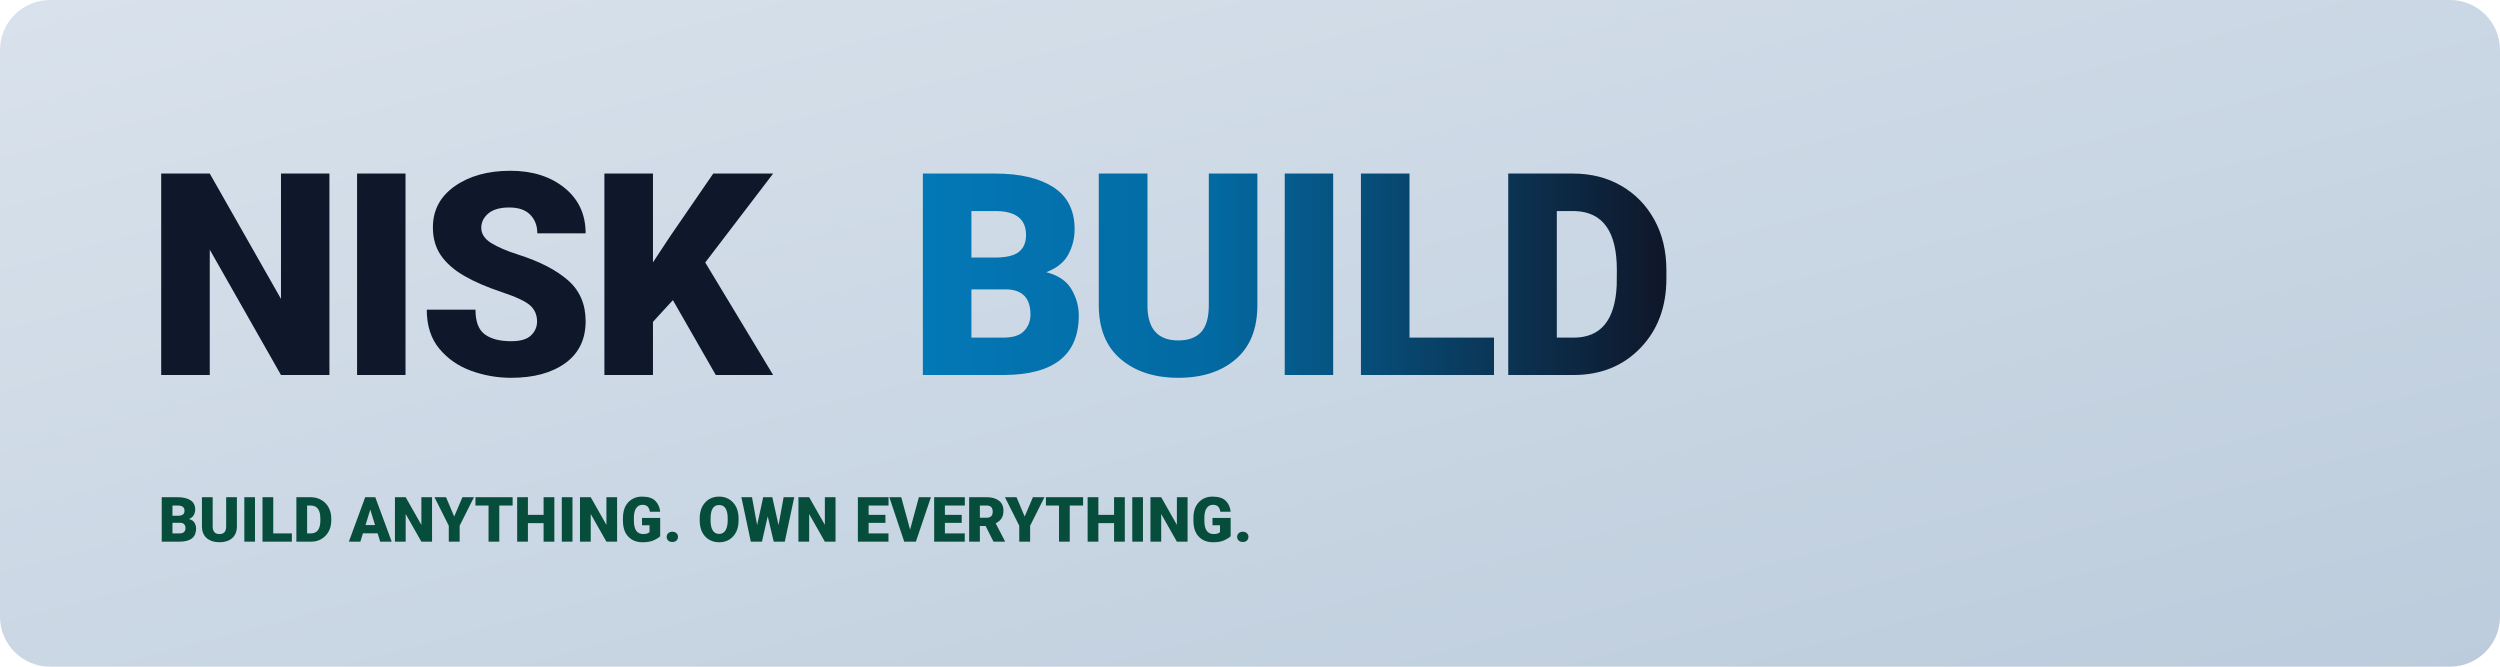
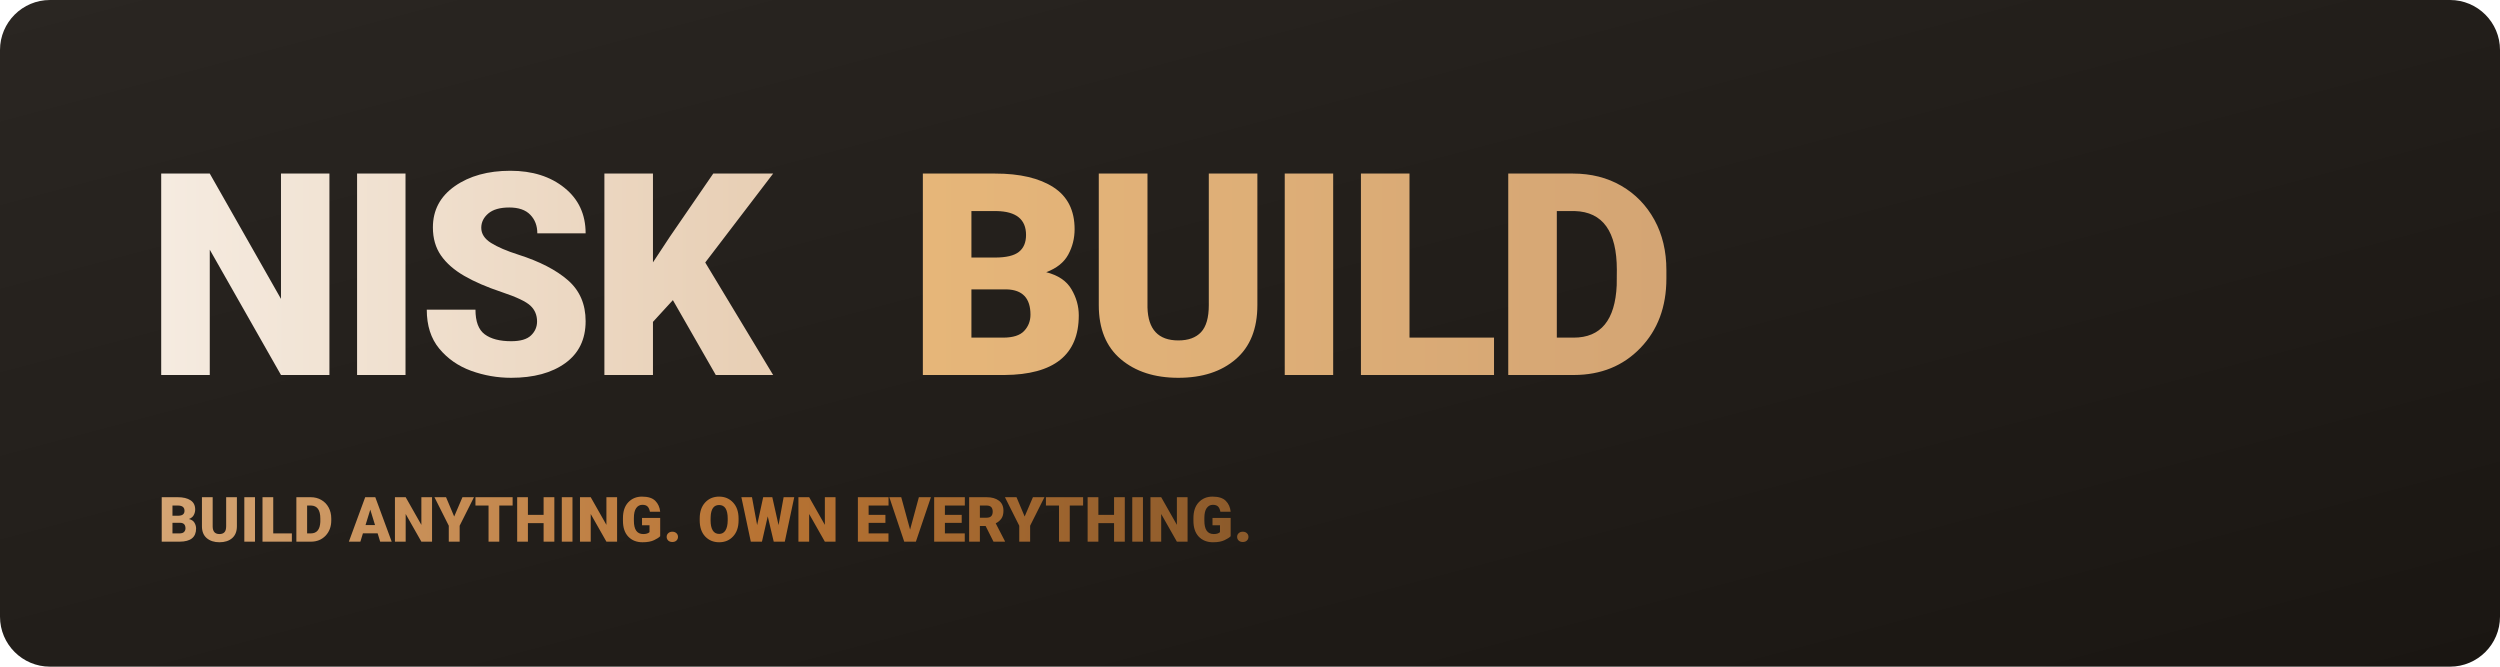
- <svg xmlns="http://www.w3.org/2000/svg" viewBox="0 0 600 160" width="600" height="160" aria-label="NiskBuild Wordmark - High Contrast Light Canvas" role="img">
+ <svg xmlns="http://www.w3.org/2000/svg" viewBox="0 0 600 160" width="600" height="160" aria-label="NiskBuild Wordmark" role="img">
  <defs>
-     <linearGradient id="glacialMistCanvas" x1="0%" y1="0%" x2="100%" y2="100%">
-       <stop offset="0%" stop-color="#D9E2EC" />
-       <stop offset="100%" stop-color="#BCCCDC" />
+     <linearGradient id="forgePlateBg" x1="0%" y1="0%" x2="100%" y2="100%">
+       <stop offset="0%" stop-color="#2a2622" />
+       <stop offset="100%" stop-color="#1a1612" />
    </linearGradient>
-     <linearGradient id="claraTypoGrad" x1="0%" y1="0%" x2="100%" y2="0%">
-       <stop offset="0%" stop-color="#046A38" />
-       <stop offset="35%" stop-color="#0284C7" />
-       <stop offset="70%" stop-color="#0369A1" />
-       <stop offset="100%" stop-color="#0F172A" />
+     <linearGradient id="niskIron" x1="0%" y1="0%" x2="100%" y2="0%">
+       <stop offset="0%" stop-color="#f5ebe0" />
+       <stop offset="100%" stop-color="#d4a574" />
+     </linearGradient>
+     <linearGradient id="buildCopper" x1="0%" y1="0%" x2="100%" y2="0%">
+       <stop offset="0%" stop-color="#b87333" />
+       <stop offset="45%" stop-color="#e8b87a" />
+       <stop offset="100%" stop-color="#d4a574" />
+     </linearGradient>
+     <linearGradient id="taglineCopper" x1="0%" y1="0%" x2="100%" y2="0%">
+       <stop offset="0%" stop-color="#d4a574" />
+       <stop offset="55%" stop-color="#b87333" />
+       <stop offset="100%" stop-color="#8b5a2b" />
    </linearGradient>
  </defs>
-   <rect width="100%" height="100%" fill="url(#glacialMistCanvas)" rx="12" />
+   <rect width="100%" height="100%" fill="url(#forgePlateBg)" rx="12" />
  <g transform="translate(35, 90)">
    <text font-family="system-ui,-apple-system,BlinkMacSystemFont,'Segoe UI',Roboto,sans-serif" font-size="68" font-weight="900" letter-spacing="-1.5">
-       <tspan fill="#0F172A">NISK</tspan>
-       <tspan fill="url(#claraTypoGrad)" dx="16">BUILD</tspan>
+       <tspan fill="url(#niskIron)">NISK</tspan>
+       <tspan fill="url(#buildCopper)" dx="16">BUILD</tspan>
    </text>
  </g>
  <g transform="translate(38, 130)">
-     <text font-family="system-ui,-apple-system,BlinkMacSystemFont,'Segoe UI',Roboto,monospace" font-size="15" font-weight="800" fill="#064E3B">BUILD ANYTHING. OWN EVERYTHING.</text>
+     <text font-family="system-ui,-apple-system,BlinkMacSystemFont,'Segoe UI',Roboto,monospace" font-size="15" font-weight="800" fill="url(#taglineCopper)">BUILD ANYTHING. OWN EVERYTHING.</text>
  </g>
</svg>
